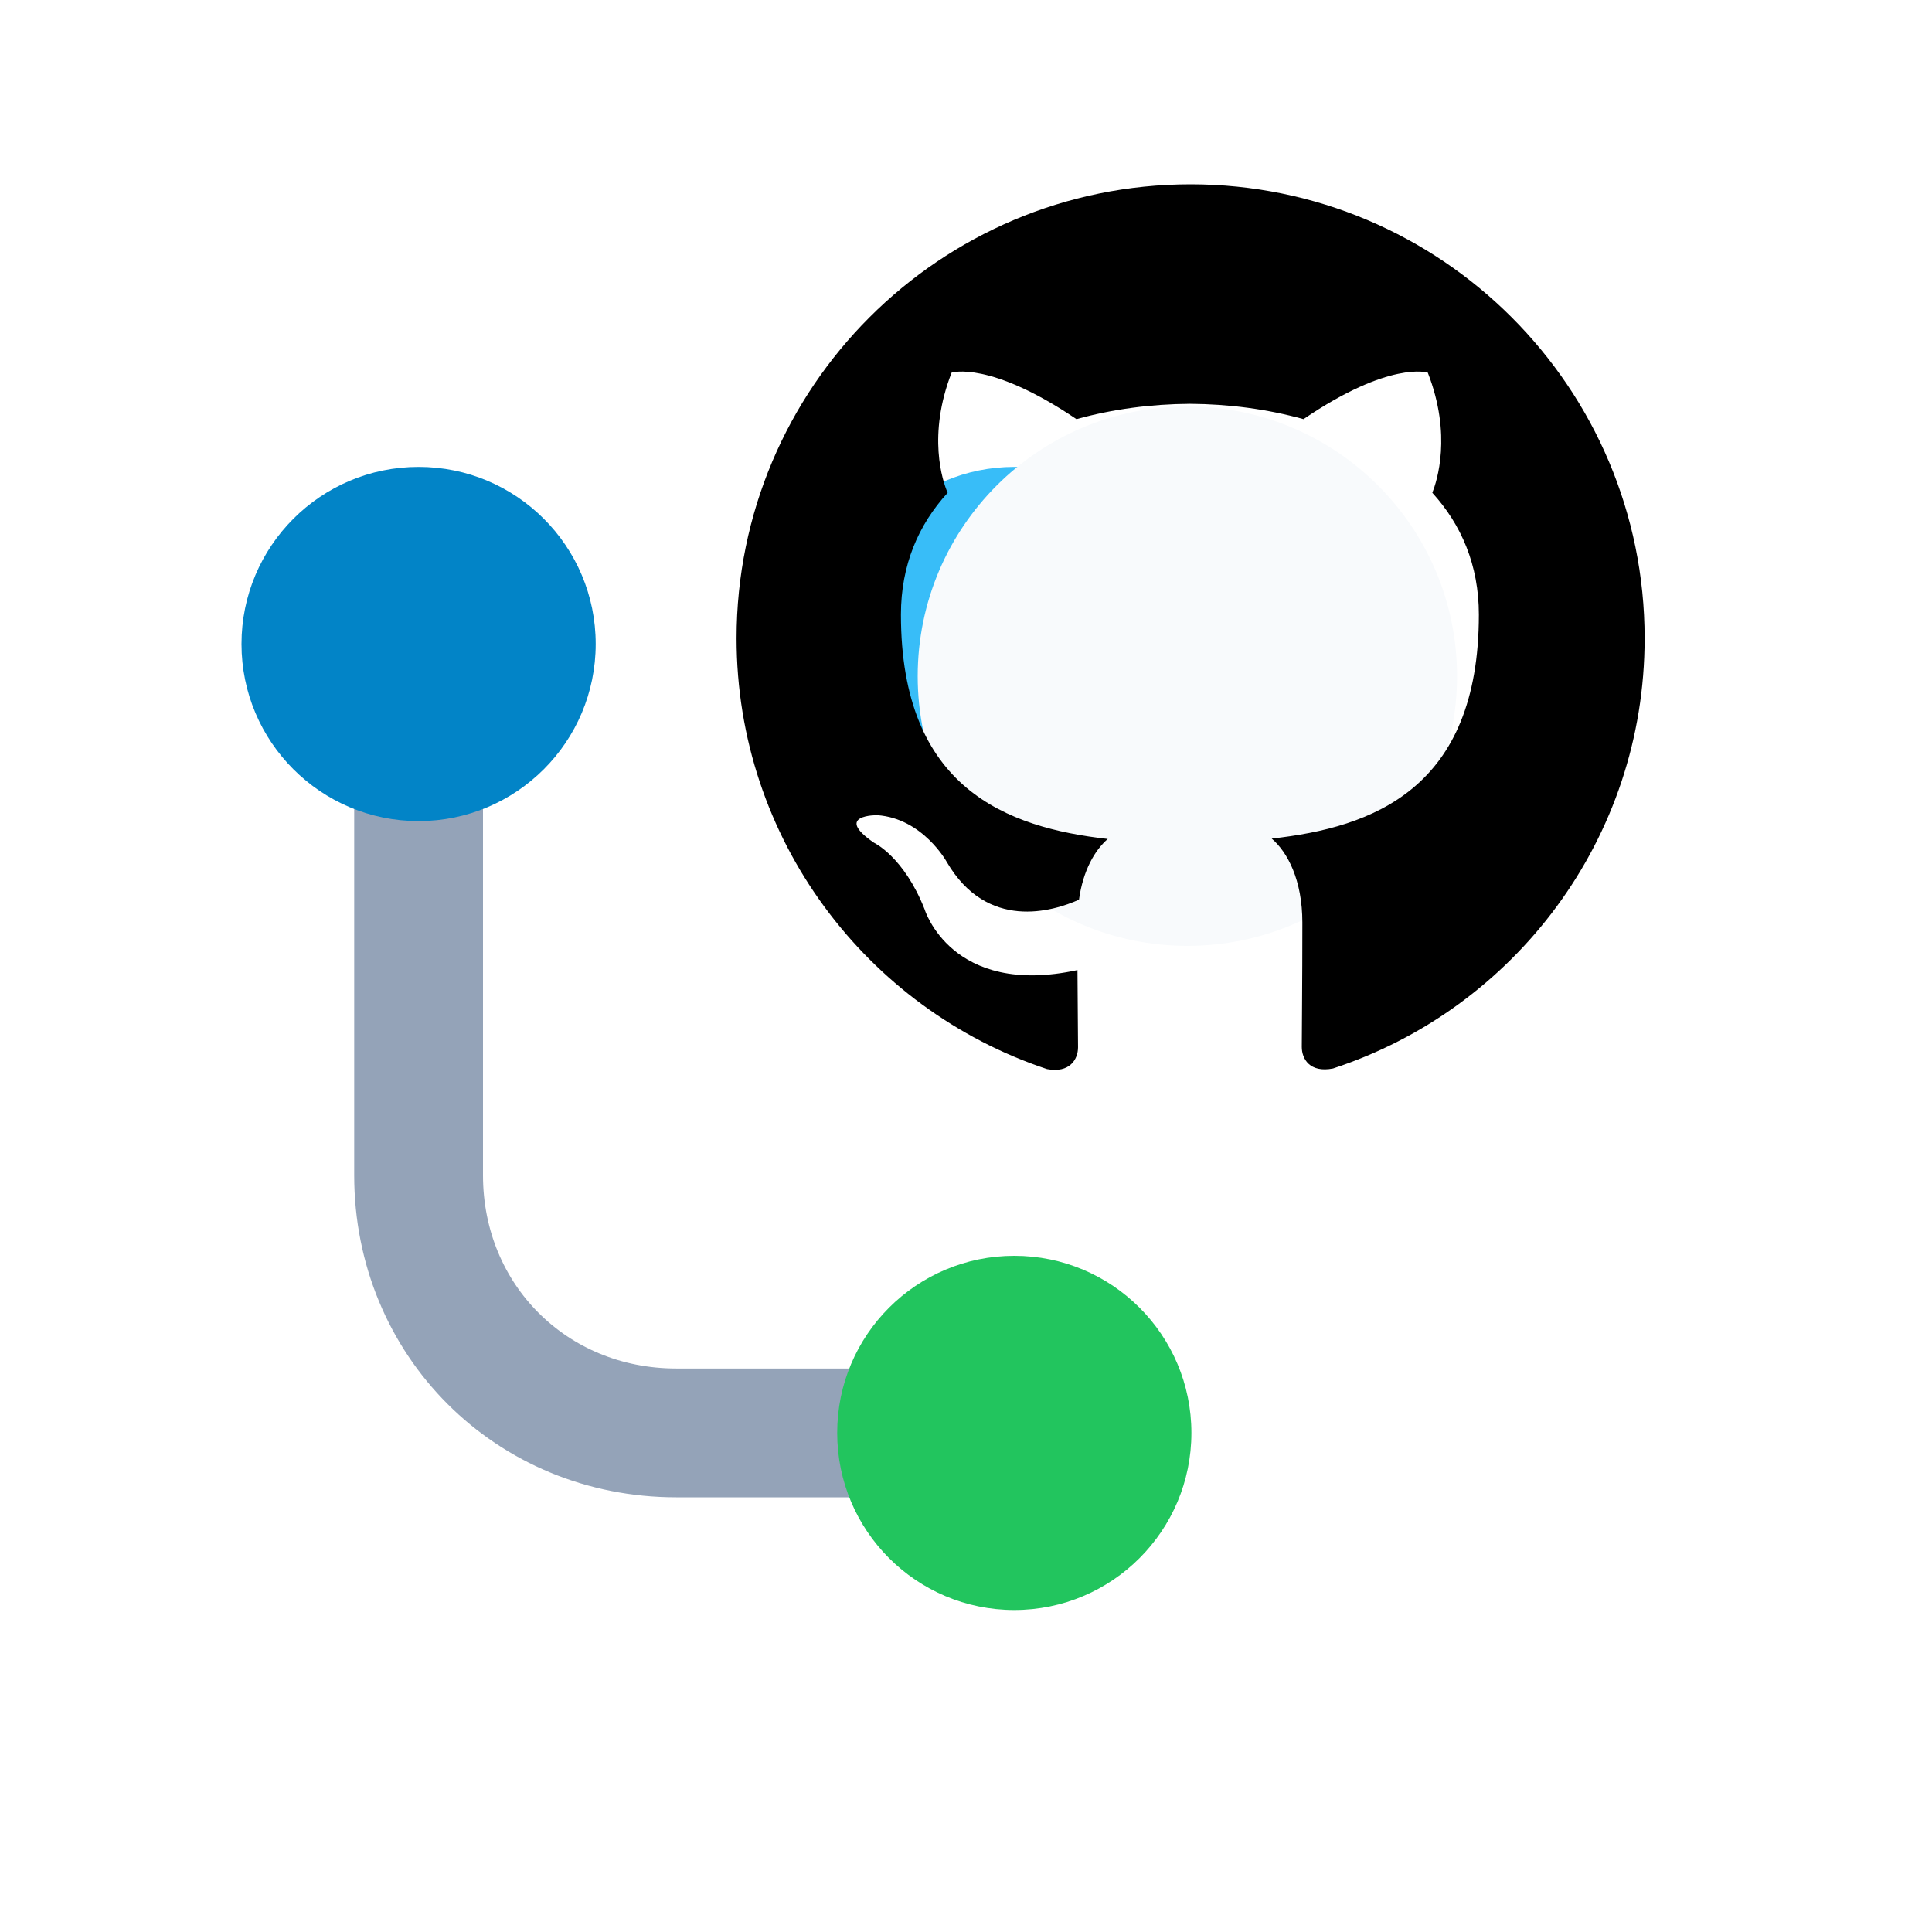
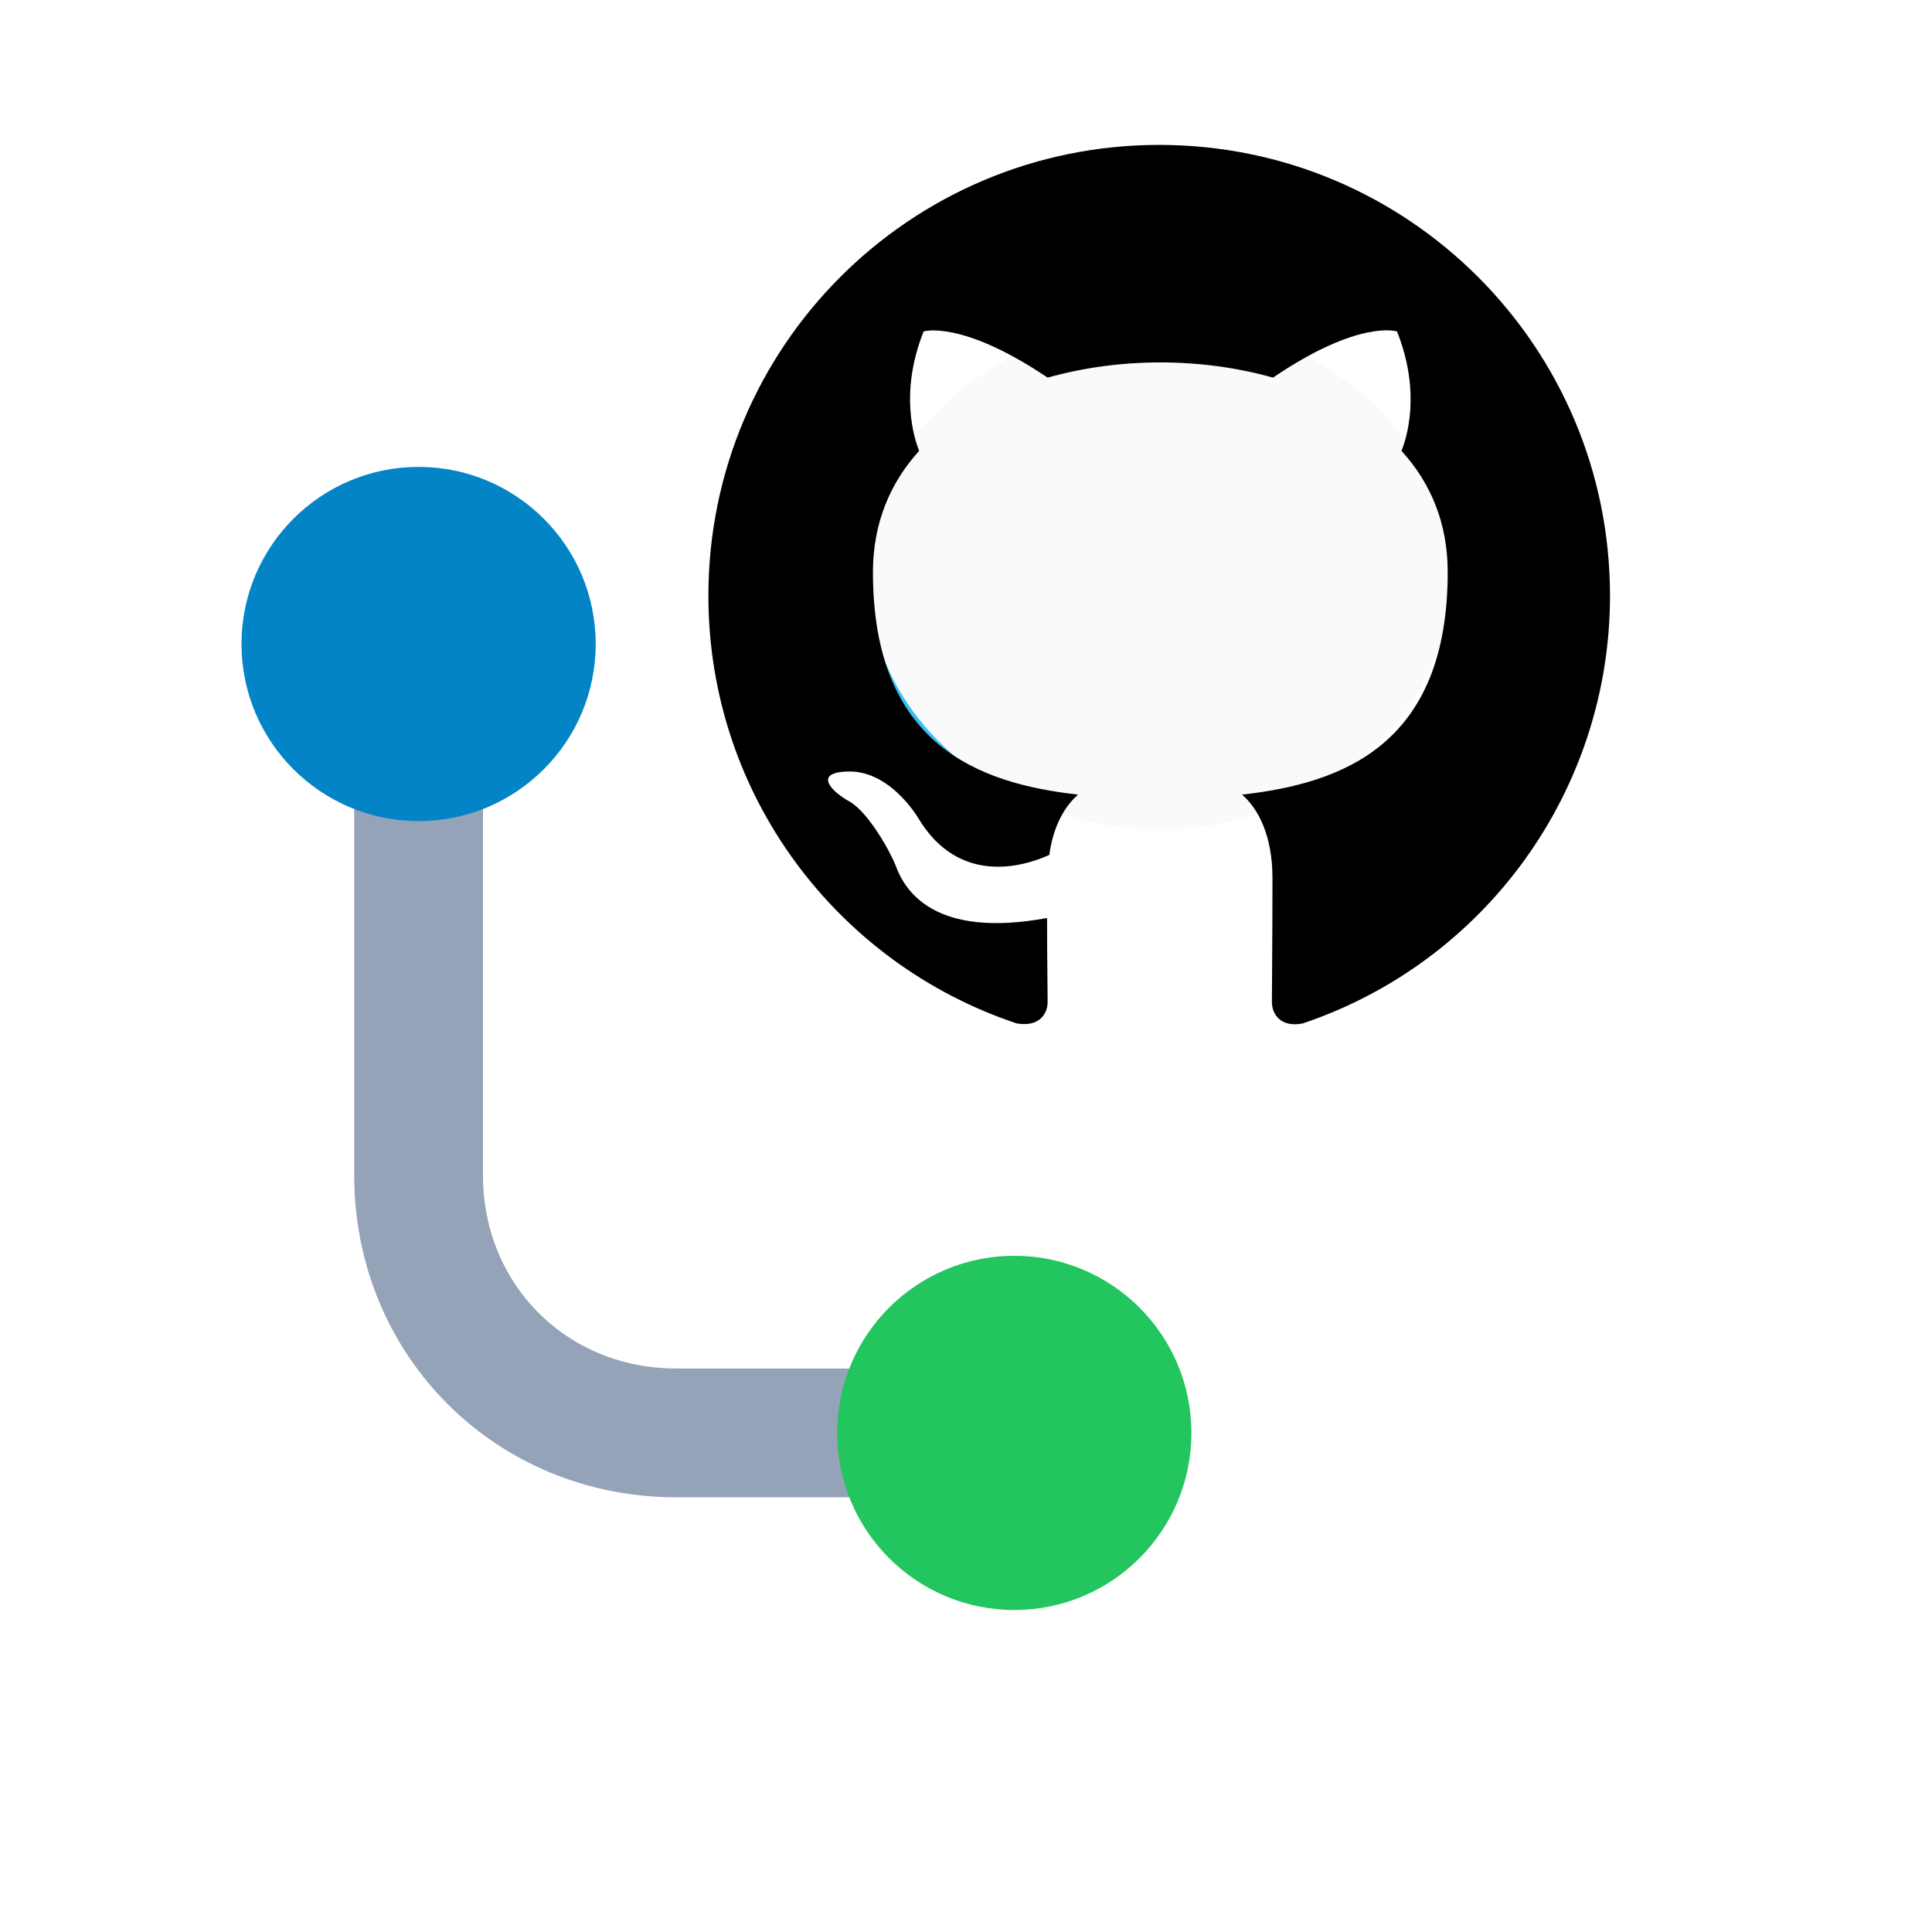
<svg xmlns="http://www.w3.org/2000/svg" viewBox="0 0 24 24" width="24" height="24">
  <g transform="translate(1.2 6.2)">
    <g transform="translate(-1.8 -2.6)">
      <g stroke="#94a3b8" stroke-width="1.6" fill="none">
        <path d="M5.8 6.4v4.6c0 1.8 1.4 3.2 3.2 3.2h3.4" />
      </g>
      <circle cx="5.8" cy="4.4" r="2.2" fill="#0284c7" />
      <circle cx="13.2" cy="4.4" r="2.2" fill="#38bdf8" />
      <circle cx="13.2" cy="14.2" r="2.2" fill="#22c55e" />
    </g>
  </g>
  <g transform="translate(8.8 1.8)">
-     <circle cx="5.95" cy="6.6" r="3.35" fill="#f8fafc" />
-     <g transform="translate(0.35 0.35) scale(0.47)">
-       <path d="M12 .297c-6.63 0-12 5.373-12 12 0 5.303 3.438 9.8 8.205 11.385.6.113.82-.258.82-.577 0-.285-.01-1.04-.015-2.04-3.338.724-4.042-1.61-4.042-1.61C4.422 18.07 3.633 17.7 3.633 17.7c-1.087-.744.084-.729.084-.729 1.205.084 1.838 1.236 1.838 1.236 1.07 1.835 2.809 1.305 3.495.998.108-.776.417-1.305.76-1.605-2.665-.3-5.466-1.332-5.466-5.93 0-1.31.465-2.38 1.235-3.22-.135-.303-.54-1.523.105-3.176 0 0 1.005-.322 3.3 1.23.96-.267 1.98-.399 3-.405 1.02.006 2.04.138 3 .405 2.28-1.552 3.285-1.23 3.285-1.23.645 1.653.24 2.873.12 3.176.765.84 1.23 1.91 1.23 3.22 0 4.61-2.805 5.625-5.475 5.92.42.36.81 1.096.81 2.22 0 1.606-.015 2.896-.015 3.286 0 .315.21.69.825.57C20.565 22.092 24 17.592 24 12.297c0-6.627-5.373-12-12-12" fill="#000" />
-     </g>
+     <ellipse cx="5.6" cy="5.35" rx="3.62" ry="3.15" fill="#f8fafc" />
+     <path d="M8 0C3.58 0 0 3.58 0 8c0 3.54 2.29 6.53 5.47 7.59.4.07.55-.17.55-.38 0-.19-.01-.82-.01-1.49-2.01.37-2.53-.49-2.69-.94-.09-.23-.48-.94-.82-1.13-.28-.15-.68-.52-.01-.53.63-.01 1.08.58 1.23.82.72 1.21 1.87.87 2.33.66.07-.52.28-.87.51-1.07-1.78-.2-3.64-.89-3.64-3.95 0-.87.31-1.59.82-2.15-.08-.2-.36-1.02.08-2.12 0 0 .67-.21 2.2.82.64-.18 1.32-.27 2-.27s1.36.09 2 .27c1.53-1.04 2.2-.82 2.2-.82.44 1.1.16 1.92.08 2.12.51.56.82 1.27.82 2.15 0 3.07-1.87 3.75-3.65 3.95.29.25.54.73.54 1.48 0 1.07-.01 1.93-.01 2.2 0 .21.15.46.55.38A8.01 8.01 0 0 0 16 8c0-4.42-3.58-8-8-8" transform="scale(0.7)" fill="#000" />
  </g>
</svg>
